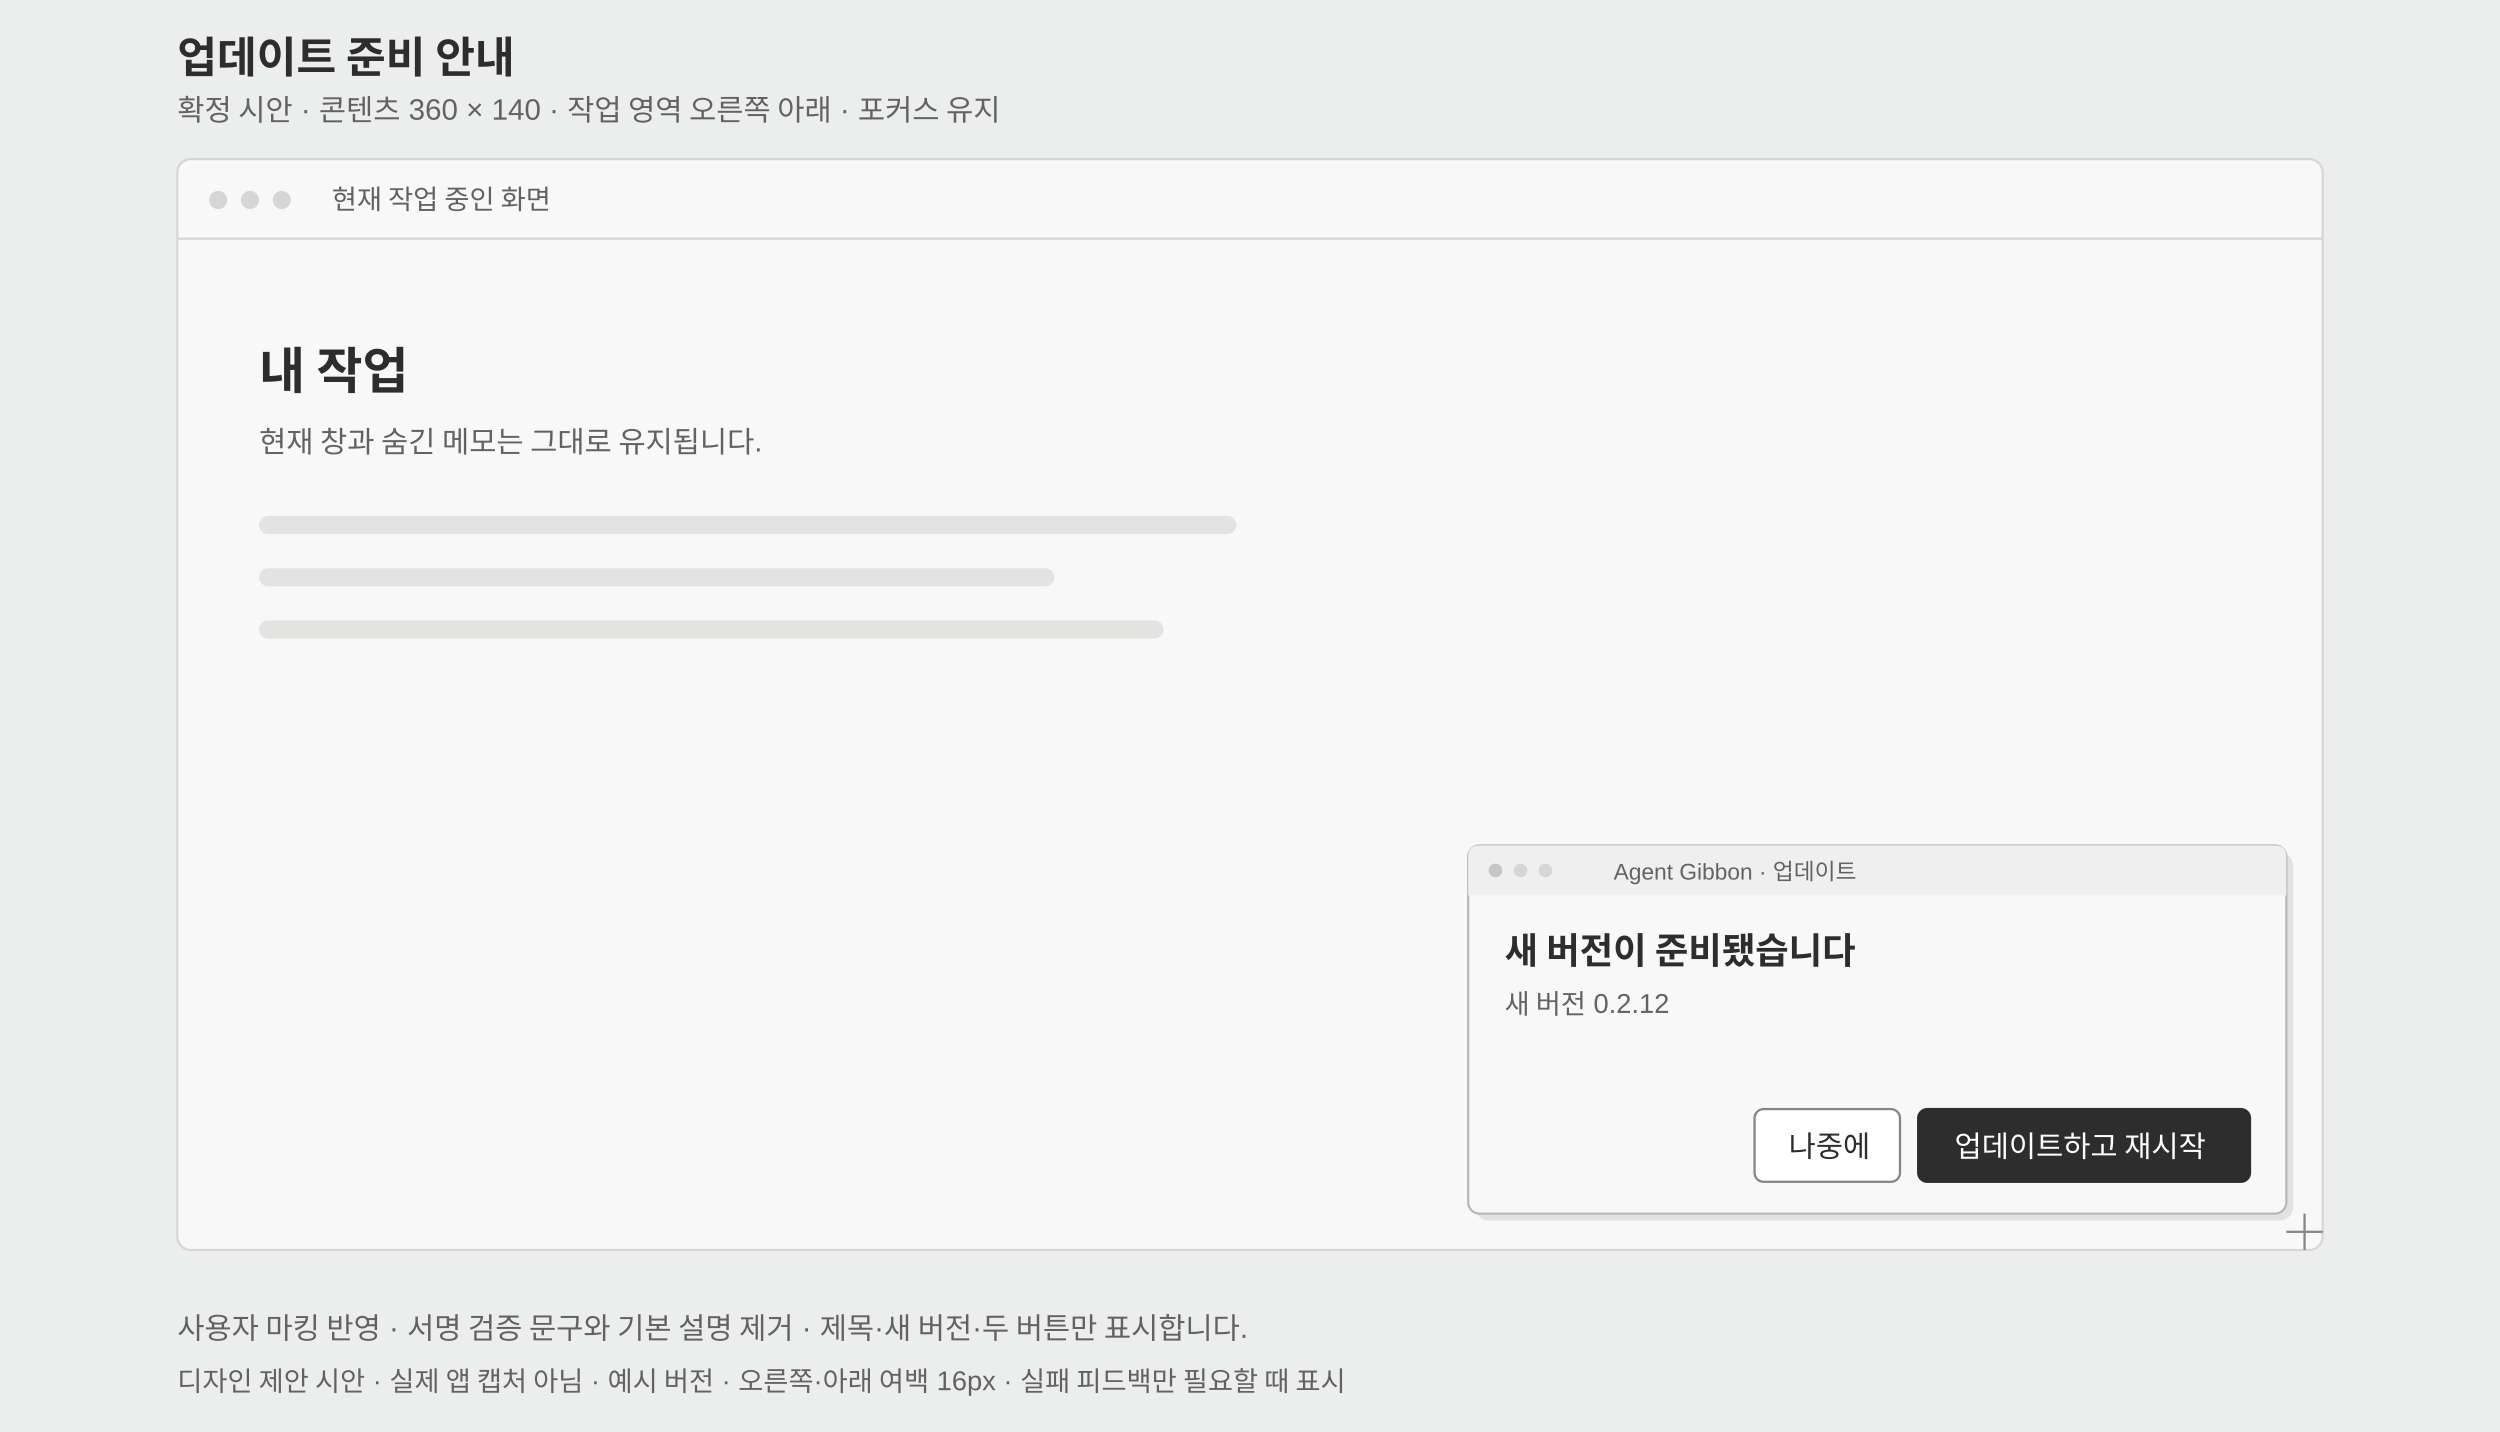
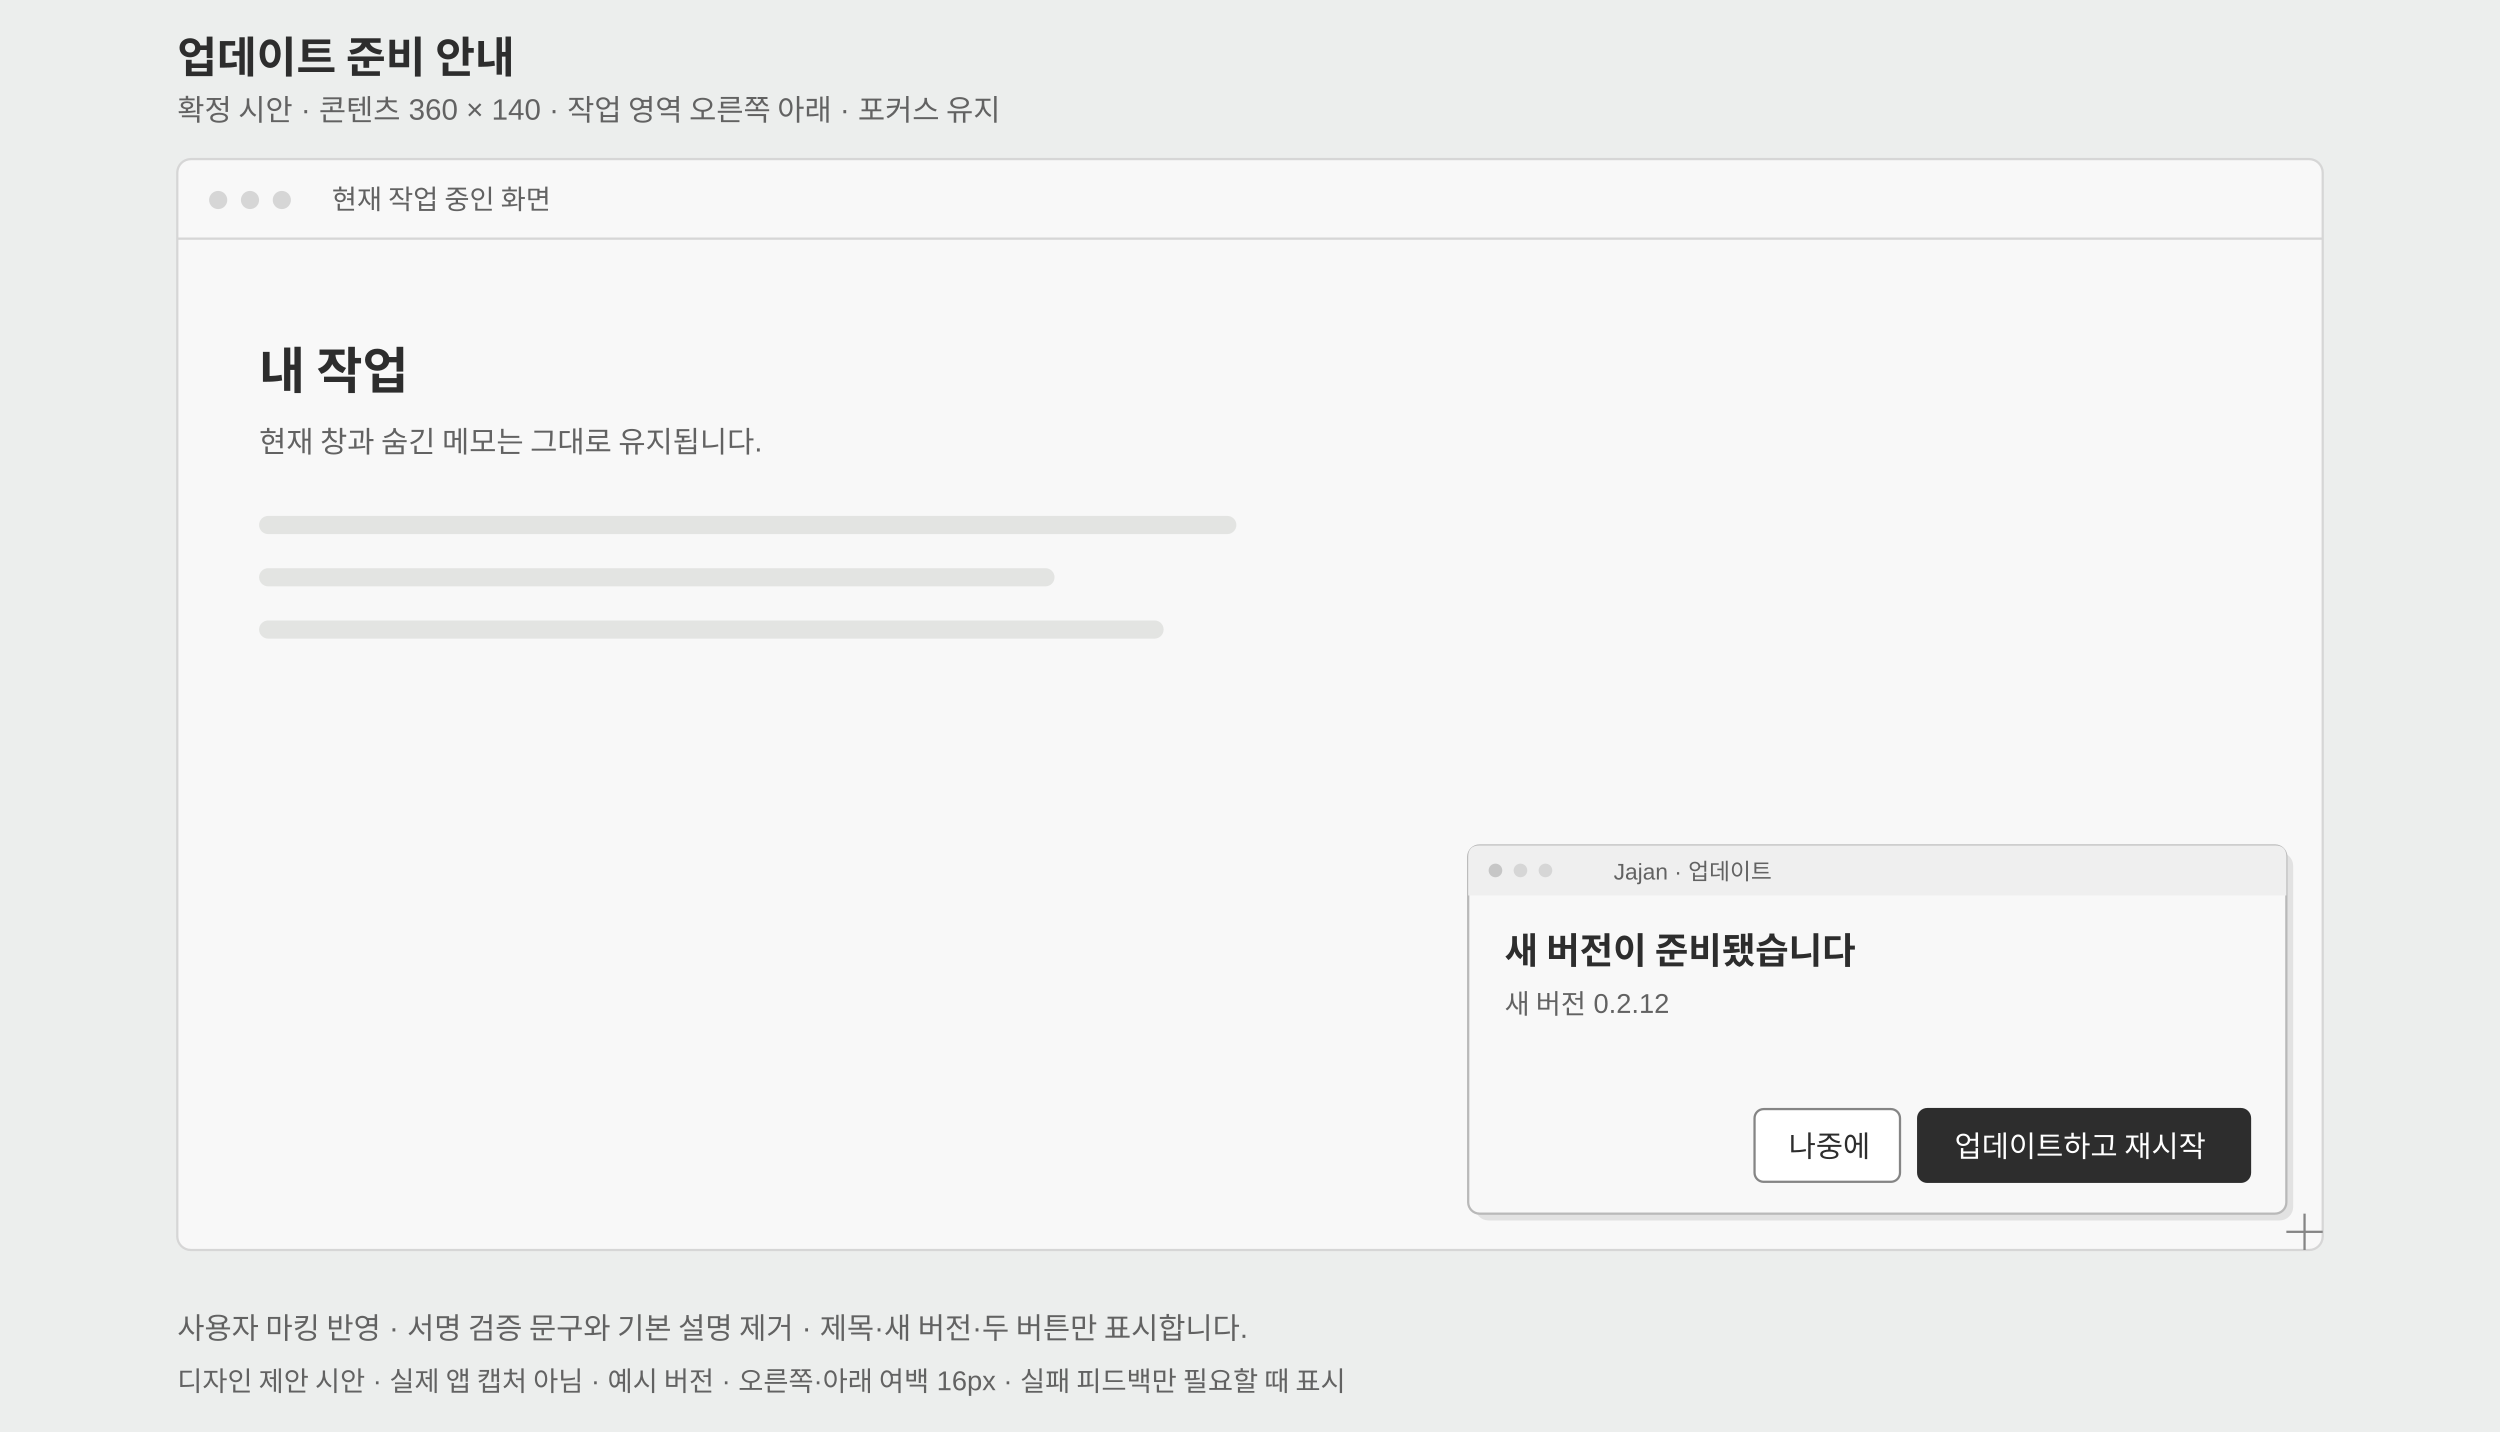
<svg xmlns="http://www.w3.org/2000/svg" width="1100" height="630" viewBox="0 0 1100 630">
  <style>text{font-family:'Apple SD Gothic Neo',Arial,sans-serif;fill:#2d2d2d}.muted{fill:#626262}.small{font-size:12px}</style>
  <rect width="1100" height="630" fill="#eceeed" />
  <text x="78" y="32" font-size="19" font-weight="600">업데이트 준비 안내</text>
  <text x="78" y="53" font-size="13" class="muted">확정 시안 · 콘텐츠 360 × 140 · 작업 영역 오른쪽 아래 · 포커스 유지</text>
  <rect x="78" y="70" width="944" height="480" rx="6" fill="#f8f8f8" stroke="#d6d6d6" />
  <path d="M78 105H1022" stroke="#d6d6d6" />
  <circle cx="96" cy="88" r="4" fill="#d6d6d6" />
  <circle cx="110" cy="88" r="4" fill="#d6d6d6" />
  <circle cx="124" cy="88" r="4" fill="#d6d6d6" />
  <text x="146" y="92" font-size="12" class="muted">현재 작업 중인 화면</text>
  <text x="114" y="171" font-size="22" font-weight="600">내 작업</text>
  <text x="114" y="199" font-size="13" class="muted">현재 창과 숨긴 메모는 그대로 유지됩니다.</text>
  <rect x="114" y="227" width="430" height="8" rx="4" fill="#e3e4e2" />
  <rect x="114" y="250" width="350" height="8" rx="4" fill="#e3e4e2" />
  <rect x="114" y="273" width="398" height="8" rx="4" fill="#e3e4e2" />
  <rect x="649" y="375" width="360" height="162" rx="6" fill="#000" opacity=".09" />
  <rect x="646" y="372" width="360" height="162" rx="5" fill="#f8f8f8" stroke="#b9b9b9" />
  <path d="M651 372H1001Q1006 372 1006 377V394H646V377Q646 372 651 372" fill="#efefef" />
  <circle cx="658" cy="383" r="3" fill="#c6c6c6" />
  <circle cx="669" cy="383" r="3" fill="#d6d6d6" />
  <circle cx="680" cy="383" r="3" fill="#d6d6d6" />
-   <text x="710" y="387" font-size="10" class="muted">Agent Gibbon · 업데이트</text>
+   <text x="710" y="387" font-size="10" class="muted">Jajan · 업데이트</text>
  <text x="662" y="424" font-size="16" font-weight="600">새 버전이 준비됐습니다</text>
  <text x="662" y="446" font-size="12" class="muted">새 버전 0.2.12</text>
  <rect x="772" y="488" width="64" height="32" rx="4" fill="#fff" stroke="#858585" />
  <text x="787" y="509" font-size="13">나중에</text>
  <rect x="844" y="488" width="146" height="32" rx="4" fill="#2d2d2d" stroke="#2d2d2d" />
  <text x="860" y="509" font-size="13" style="fill:#fff">업데이트하고 재시작</text>
  <path d="M1006 542H1022 M1014 534V550" stroke="#858585" />
  <text x="78" y="589" font-size="13" class="muted">사용자 마킹 반영 · 서명 검증 문구와 기본 설명 제거 · 제목·새 버전·두 버튼만 표시합니다.</text>
  <text x="78" y="612" font-size="12" class="muted">디자인 제안 시안 · 실제 앱 캡처 아님 · 예시 버전 · 오른쪽·아래 여백 16px · 실패 피드백만 필요할 때 표시</text>
</svg>
